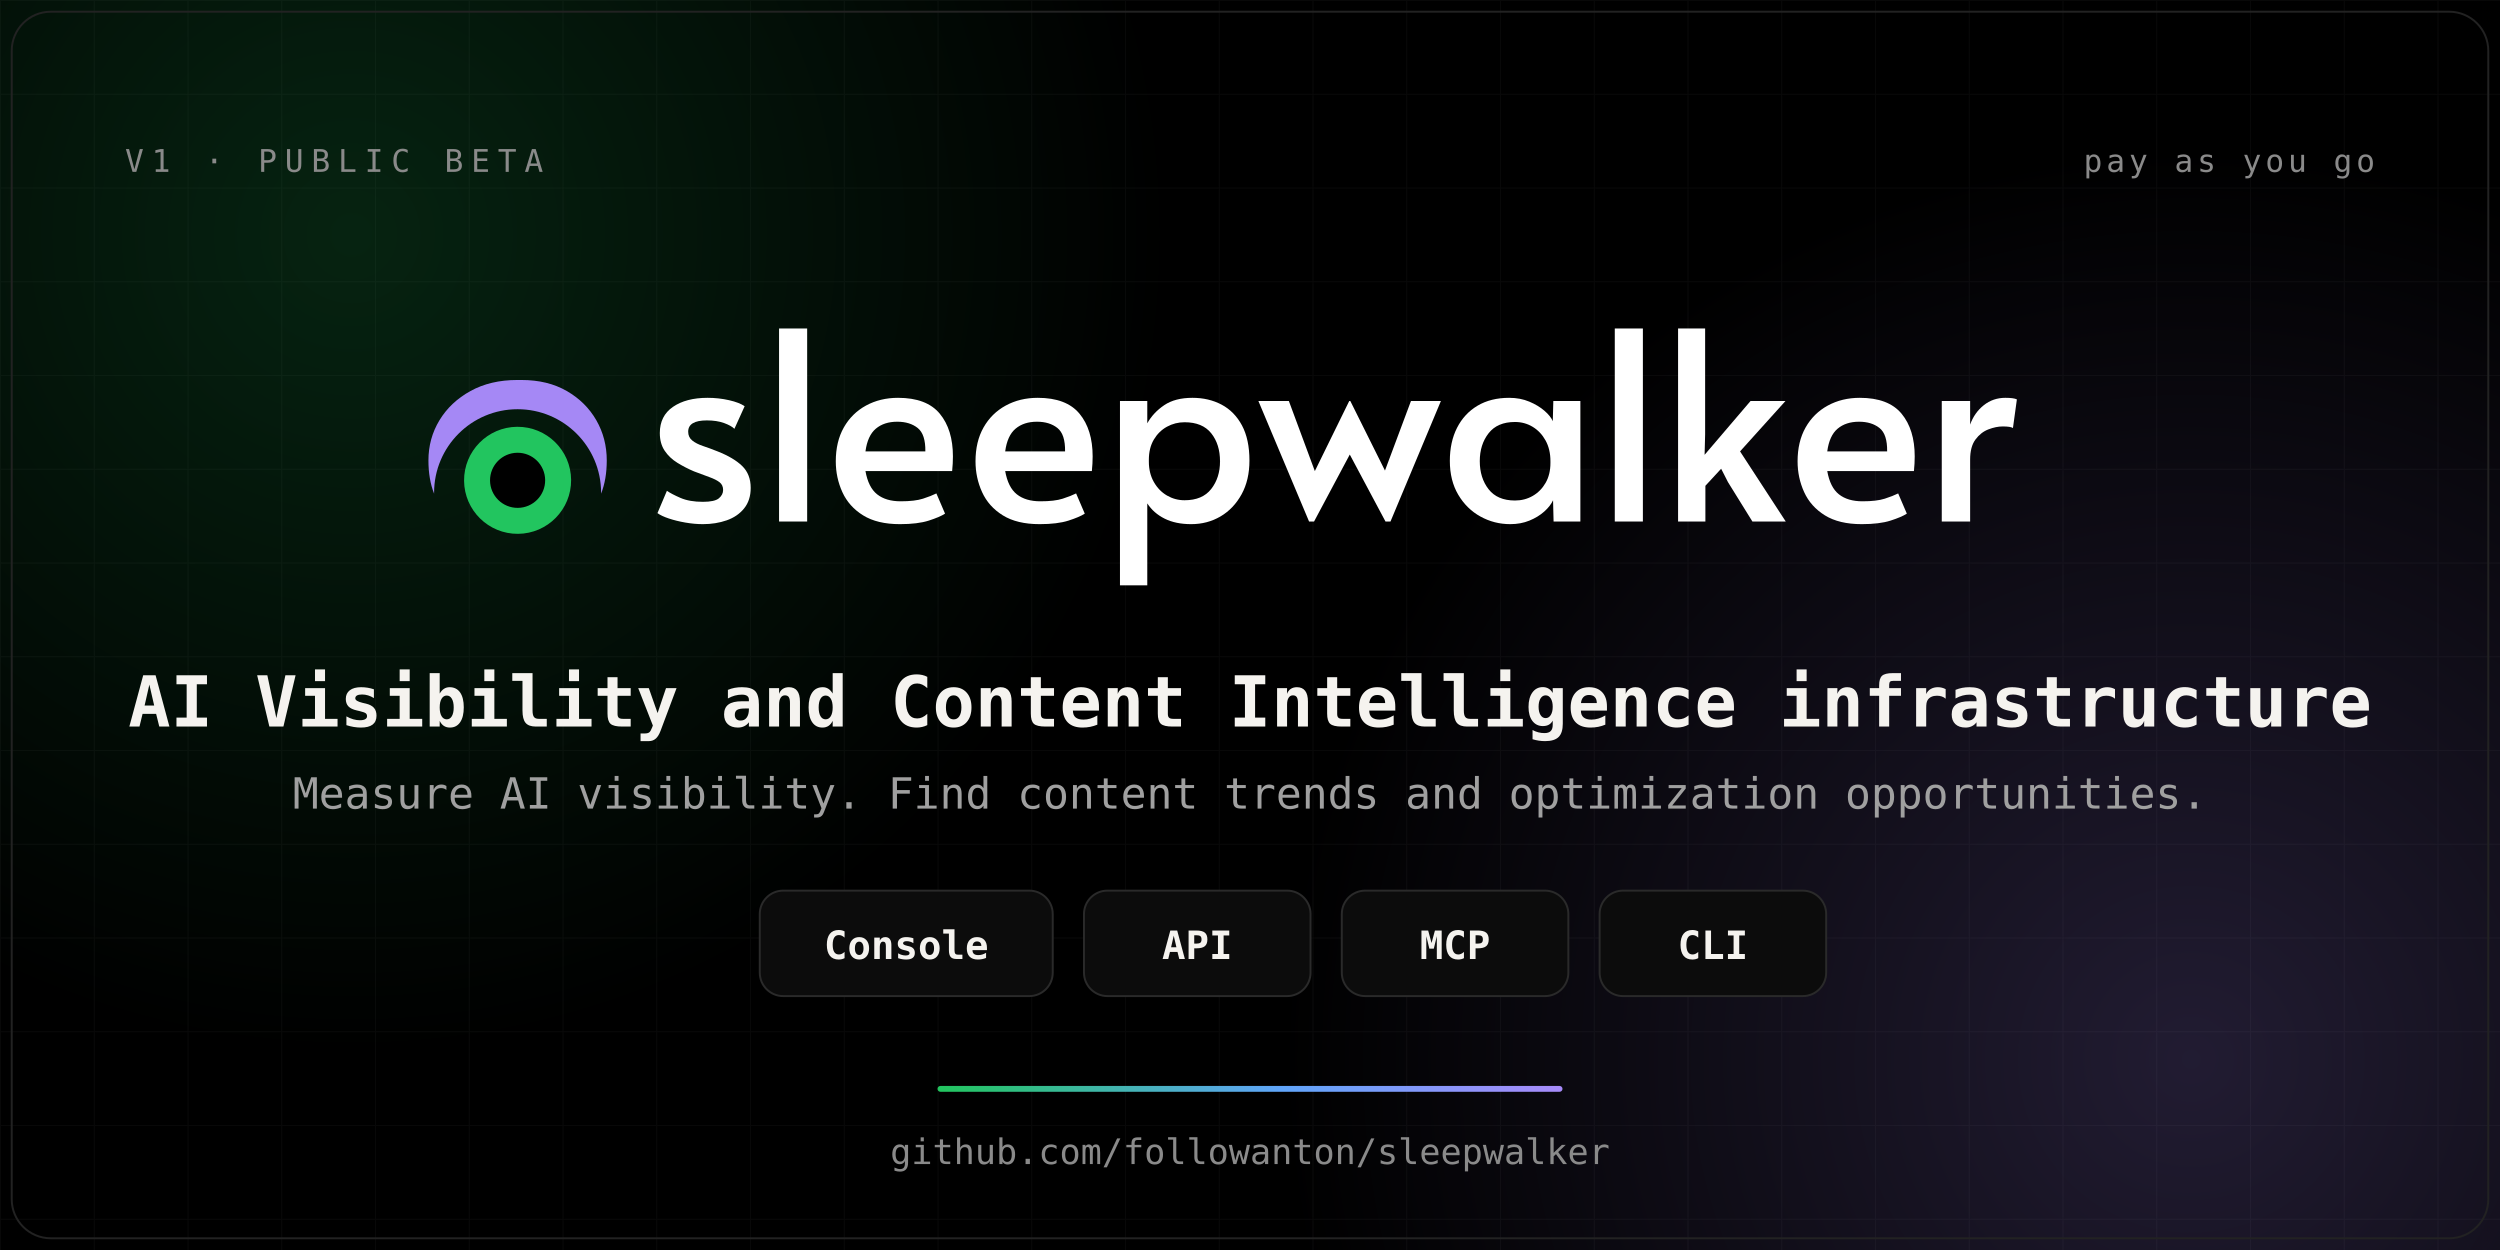
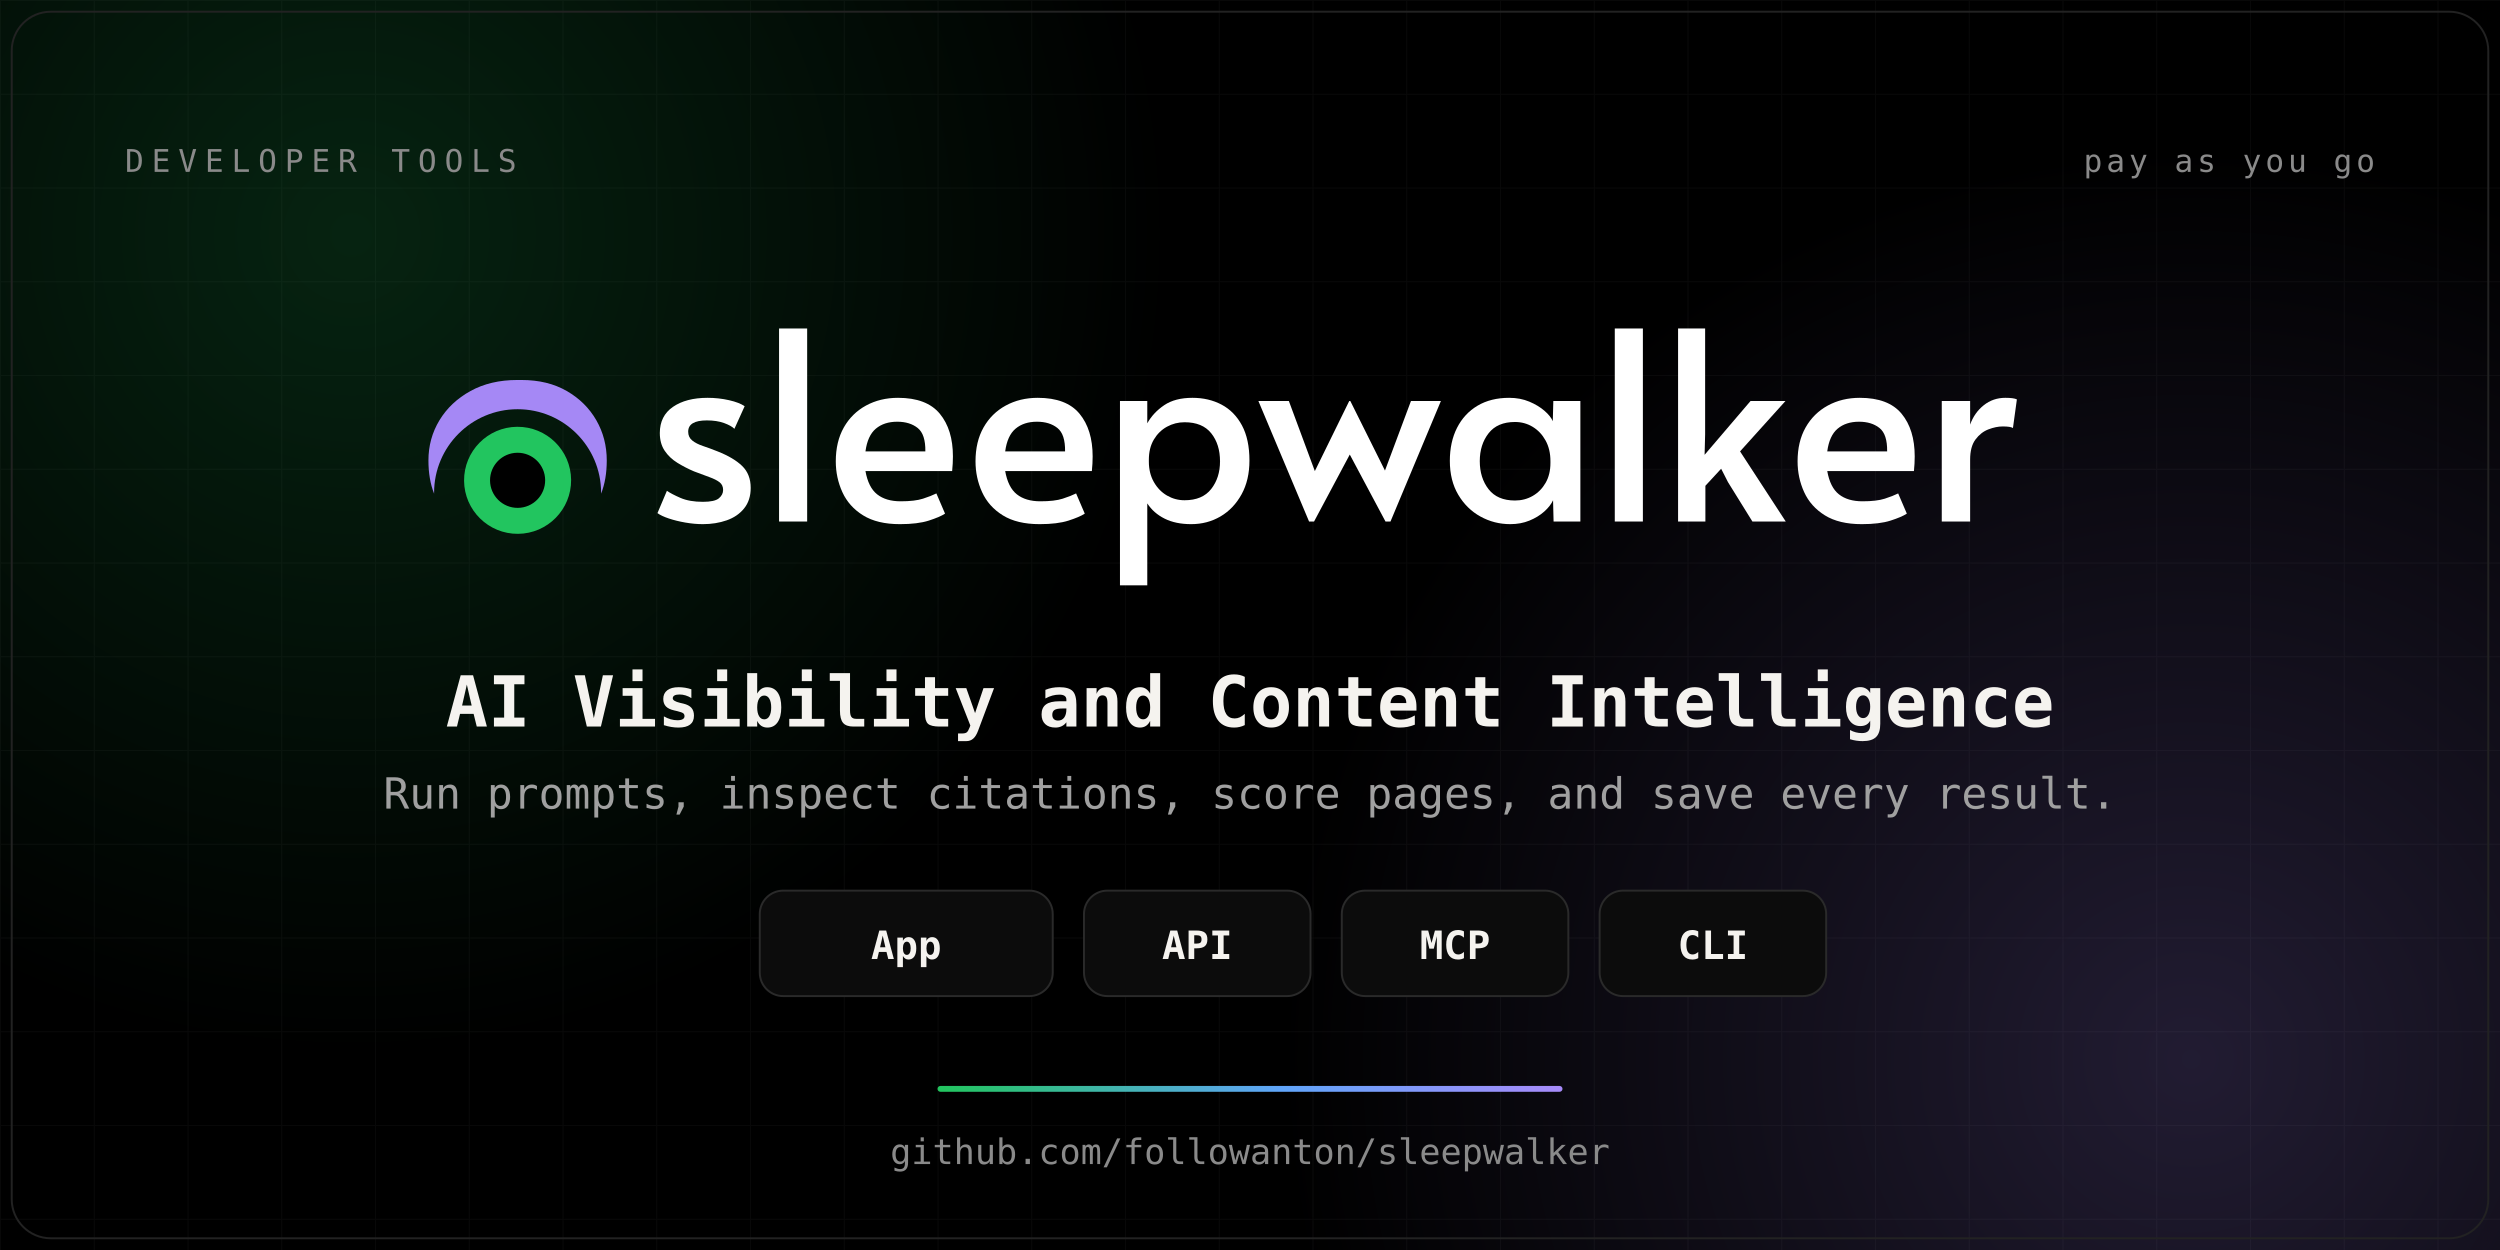
<svg xmlns="http://www.w3.org/2000/svg" viewBox="0 0 1280 640" font-family="ui-monospace, SFMono-Regular, Menlo, Consolas, monospace">
  <defs>
    <linearGradient id="sgp" x1="0" y1="0" x2="1" y2="0">
      <stop offset="0" stop-color="#22c55e" />
      <stop offset="0.55" stop-color="#60a5fa" />
      <stop offset="1" stop-color="#a78bfa" />
    </linearGradient>
    <radialGradient id="sg1" cx="0.5" cy="0.5" r="0.5">
      <stop offset="0" stop-color="#22c55e" stop-opacity="0.18" />
      <stop offset="1" stop-color="#22c55e" stop-opacity="0" />
    </radialGradient>
    <radialGradient id="sg2" cx="0.5" cy="0.5" r="0.5">
      <stop offset="0" stop-color="#a78bfa" stop-opacity="0.2" />
      <stop offset="1" stop-color="#a78bfa" stop-opacity="0" />
    </radialGradient>
    <pattern id="sgrid" width="48" height="48" patternUnits="userSpaceOnUse">
      <path d="M48 0H0V48" fill="none" stroke="#ffffff" stroke-opacity="0.035" stroke-width="1" />
    </pattern>
  </defs>
  <rect width="1280" height="640" fill="#000000" />
  <rect width="1280" height="640" fill="url(#sgrid)" />
  <circle cx="180" cy="120" r="420" fill="url(#sg1)" />
  <circle cx="1120" cy="540" r="460" fill="url(#sg2)" />
  <rect x="6" y="6" width="1268" height="628" rx="20" fill="none" stroke="#222222" />
-   <text x="64" y="88" fill="#8a8a8a" font-size="16" letter-spacing="4">V1 · PUBLIC BETA</text>
+   <text x="64" y="88" fill="#8a8a8a" font-size="16" letter-spacing="4">DEVELOPER TOOLS</text>
  <text x="1216" y="88" text-anchor="end" fill="#8a8a8a" font-size="16" letter-spacing="2">pay as you go</text>
  <g transform="translate(206,168) scale(0.42) translate(0,-843)">
    <path d="M75.253,1029.062c-0.295,-36.01 28.7,-65.485 64.71,-65.78c36.01,-0.295 65.485,28.7 65.78,64.71c0.295,36.01 -28.7,65.485 -64.71,65.78c-36.01,0.295 -65.485,-28.7 -65.78,-64.71Z" style="fill:#22c55f;" />
    <path d="M106.9,1028.802c-0.152,-18.543 14.779,-33.722 33.323,-33.874c18.543,-0.152 33.722,14.779 33.874,33.323c0.152,18.543 -14.779,33.722 -33.323,33.874c-18.543,0.152 -33.722,-14.779 -33.874,-33.323Z" />
    <path d="M38.714,1044.812c-4.609,-11.681 -6.914,-25.158 -6.914,-40.43c0,-17.935 4.484,-34.294 13.451,-49.078c8.967,-14.784 21.57,-26.66 37.808,-35.627c16.238,-8.967 35.263,-13.451 57.076,-13.451l5.09,0c21.328,0 39.747,4.484 55.258,13.451c15.511,8.967 27.508,20.843 35.99,35.627c8.483,14.784 12.724,31.143 12.724,49.078c-0,15.272 -2.305,28.749 -6.914,40.43c0.004,-0.389 0.007,-0.778 0.007,-1.168c0,-56.18 -45.611,-101.791 -101.791,-101.791c-56.18,0 -101.791,45.611 -101.791,101.791c0,0.39 0.002,0.779 0.007,1.168Z" style="fill:#a588f5;" />
    <g>
      <path d="M366.38,1081.964c-6.83,0 -13.927,-0.64 -21.291,-1.921c-7.364,-1.281 -14.088,-2.935 -20.171,-4.963c-6.083,-2.028 -10.726,-4.216 -13.927,-6.564l11.526,-27.215c3.629,2.561 9.125,5.443 16.489,8.645c7.364,3.202 16.489,4.803 27.375,4.803c9.605,0 16.115,-1.441 19.53,-4.322c3.415,-2.882 5.123,-6.243 5.123,-10.085c0,-4.056 -1.441,-7.204 -4.322,-9.445c-2.882,-2.241 -6.99,-4.322 -12.327,-6.243c-5.336,-1.921 -11.633,-4.269 -18.89,-7.044c-7.044,-2.988 -13.767,-6.457 -20.171,-10.406c-6.403,-3.949 -11.58,-8.858 -15.528,-14.728c-3.949,-5.87 -5.923,-13.074 -5.923,-21.612c0,-13.874 5.336,-24.493 16.009,-31.857c10.672,-7.364 24.76,-11.046 42.263,-11.046c8.965,0 17.663,0.961 26.094,2.882c8.431,1.921 14.781,4.376 19.05,7.364l-12.487,27.535c-2.561,-2.561 -6.777,-4.909 -12.647,-7.044c-5.87,-2.134 -12.86,-3.202 -20.971,-3.202c-15.155,0 -22.732,4.589 -22.732,13.767c0,4.482 1.654,8.058 4.963,10.726c3.308,2.668 7.684,4.909 13.127,6.724c5.443,1.814 11.366,4.002 17.77,6.564c13.02,5.123 22.999,11.046 29.936,17.77c6.937,6.724 10.406,15.635 10.406,26.734c0,10.032 -2.668,18.357 -8.004,24.973c-5.336,6.617 -12.433,11.473 -21.291,14.568c-8.858,3.095 -18.517,4.642 -28.976,4.642Z" style="fill:#fff;" />
      <rect x="459.23" y="843.436" width="34.258" height="235.326" style="fill:#fff;" />
      <path d="M606.509,1081.964c-18.357,0 -33.298,-3.575 -44.824,-10.726c-11.526,-7.151 -19.957,-16.596 -25.294,-28.335c-5.336,-11.74 -8.004,-24.226 -8.004,-37.46c0,-16.009 3.255,-29.776 9.765,-41.302c6.51,-11.526 15.528,-20.438 27.055,-26.734c11.526,-6.297 24.547,-9.445 39.061,-9.445c23.266,0 40.235,6.457 50.907,19.37c10.672,12.914 16.009,30.256 16.009,52.028c0,5.763 -0.32,11.74 -0.961,17.93l-105.657,0c2.348,13.234 7.097,22.679 14.248,28.335c7.151,5.656 16.702,8.485 28.655,8.485c11.526,0 20.598,-1.067 27.215,-3.202c6.617,-2.134 12.06,-4.269 16.329,-6.403l10.566,24.653c-4.269,2.775 -10.886,5.603 -19.851,8.485c-8.965,2.882 -20.704,4.322 -35.219,4.322Zm-41.943,-88.688l72.999,0c0.213,-13.874 -2.882,-23.373 -9.285,-28.495c-6.403,-5.123 -14.728,-7.684 -24.973,-7.684c-10.672,0 -19.37,2.828 -26.094,8.485c-6.724,5.656 -10.939,14.888 -12.647,27.695Z" style="fill:#fff;" />
      <path d="M776.84,1081.964c-18.357,0 -33.298,-3.575 -44.824,-10.726c-11.526,-7.151 -19.957,-16.596 -25.294,-28.335c-5.336,-11.74 -8.004,-24.226 -8.004,-37.46c0,-16.009 3.255,-29.776 9.765,-41.302c6.51,-11.526 15.528,-20.438 27.055,-26.734c11.526,-6.297 24.547,-9.445 39.061,-9.445c23.266,0 40.235,6.457 50.907,19.37c10.672,12.914 16.009,30.256 16.009,52.028c0,5.763 -0.32,11.74 -0.961,17.93l-105.657,0c2.348,13.234 7.097,22.679 14.248,28.335c7.151,5.656 16.702,8.485 28.655,8.485c11.526,0 20.598,-1.067 27.215,-3.202c6.617,-2.134 12.06,-4.269 16.329,-6.403l10.566,24.653c-4.269,2.775 -10.886,5.603 -19.851,8.485c-8.965,2.882 -20.704,4.322 -35.219,4.322Zm-41.943,-88.688l72.999,0c0.213,-13.874 -2.882,-23.373 -9.285,-28.495c-6.403,-5.123 -14.728,-7.684 -24.973,-7.684c-10.672,0 -19.37,2.828 -26.094,8.485c-6.724,5.656 -10.939,14.888 -12.647,27.695Z" style="fill:#fff;" />
      <path d="M874.813,1156.564l0,-224.761l33.298,0l0,27.215c4.909,-8.751 11.793,-16.115 20.651,-22.092c8.858,-5.977 20.331,-8.965 34.418,-8.965c13.234,0 25.08,2.775 35.539,8.324c10.459,5.55 18.73,13.981 24.813,25.294c6.083,11.313 9.125,25.614 9.125,42.903c0,15.795 -3.202,29.509 -9.605,41.142c-6.403,11.633 -14.941,20.598 -25.614,26.894c-10.672,6.297 -22.625,9.445 -35.859,9.445c-12.593,0 -23.373,-2.241 -32.337,-6.724c-8.965,-4.482 -16.009,-10.672 -21.131,-18.57l0,99.894l-33.298,0Zm78.762,-103.736c14.514,0 25.347,-4.589 32.497,-13.767c7.151,-9.178 10.726,-20.384 10.726,-33.618c0,-13.874 -3.575,-25.294 -10.726,-34.258c-7.151,-8.965 -17.983,-13.447 -32.497,-13.447c-7.684,0 -14.835,1.814 -21.452,5.443c-6.617,3.629 -11.953,8.858 -16.009,15.688c-4.056,6.83 -6.083,15.048 -6.083,24.653l0,2.241c0,9.392 2.028,17.663 6.083,24.813c4.056,7.151 9.392,12.647 16.009,16.489c6.617,3.842 13.767,5.763 21.452,5.763Z" style="fill:#fff;" />
      <path d="M1198.507,1078.762l-43.543,-81.644l-43.543,81.644l-6.083,0l-61.793,-146.959l37.14,0l31.697,85.486l41.943,-85.486l1.281,0l42.263,84.846l31.697,-84.846l36.5,0l-61.473,146.959l-6.083,0Z" style="fill:#fff;" />
      <path d="M1350.588,1081.964c-13.02,0 -25.133,-3.095 -36.34,-9.285c-11.206,-6.19 -20.224,-15.048 -27.055,-26.574c-6.83,-11.526 -10.246,-25.294 -10.246,-41.302c0,-15.368 2.935,-28.815 8.805,-40.342c5.87,-11.526 14.194,-20.491 24.973,-26.894c10.779,-6.403 23.639,-9.605 38.581,-9.605c8.965,0 17.129,1.547 24.493,4.642c7.364,3.095 13.554,6.83 18.57,11.206c5.016,4.376 8.378,8.591 10.085,12.647l0.64,-24.653l32.978,0l0,146.959l-32.658,0l-0.64,-25.934c-2.134,4.696 -5.71,9.285 -10.726,13.767c-5.016,4.482 -11.046,8.164 -18.09,11.046c-7.044,2.882 -14.835,4.322 -23.373,4.322Zm5.763,-28.815c7.898,0 15.101,-1.868 21.612,-5.603c6.51,-3.735 11.74,-9.018 15.688,-15.849c3.949,-6.83 5.923,-14.941 5.923,-24.333l0,-2.241c0,-9.605 -1.974,-17.983 -5.923,-25.133c-3.949,-7.151 -9.178,-12.7 -15.688,-16.649c-6.51,-3.949 -13.714,-5.923 -21.612,-5.923c-14.301,0 -25.027,4.589 -32.177,13.767c-7.151,9.178 -10.726,20.491 -10.726,33.938c0,13.661 3.575,25.08 10.726,34.258c7.151,9.178 17.876,13.767 32.177,13.767Z" style="fill:#fff;" />
      <rect x="1478.017" y="843.436" width="34.258" height="235.326" style="fill:#fff;" />
      <path d="M1555.178,1078.762l0,-235.326l32.978,0l0,129.029l-0.64,24.973l56.03,-65.635l42.583,0l-55.39,61.473l55.71,85.486l-40.662,0l-29.776,-48.026l-8.324,-16.329l-19.21,20.811l0,43.543l-33.298,0Z" style="fill:#fff;" />
      <path d="M1778.978,1081.964c-18.357,0 -33.298,-3.575 -44.824,-10.726c-11.526,-7.151 -19.957,-16.596 -25.294,-28.335c-5.336,-11.74 -8.004,-24.226 -8.004,-37.46c0,-16.009 3.255,-29.776 9.765,-41.302c6.51,-11.526 15.528,-20.438 27.055,-26.734c11.526,-6.297 24.547,-9.445 39.061,-9.445c23.266,0 40.235,6.457 50.907,19.37c10.672,12.914 16.009,30.256 16.009,52.028c0,5.763 -0.32,11.74 -0.961,17.93l-105.657,0c2.348,13.234 7.097,22.679 14.248,28.335c7.151,5.656 16.702,8.485 28.655,8.485c11.526,0 20.598,-1.067 27.215,-3.202c6.617,-2.134 12.06,-4.269 16.329,-6.403l10.566,24.653c-4.269,2.775 -10.886,5.603 -19.851,8.485c-8.965,2.882 -20.704,4.322 -35.219,4.322Zm-41.943,-88.688l72.999,0c0.213,-13.874 -2.882,-23.373 -9.285,-28.495c-6.403,-5.123 -14.728,-7.684 -24.973,-7.684c-10.672,0 -19.37,2.828 -26.094,8.485c-6.724,5.656 -10.939,14.888 -12.647,27.695Z" style="fill:#fff;" />
      <path d="M1876.631,1078.762l0,-146.959l34.579,0l0,28.815c3.415,-9.605 8.911,-17.449 16.489,-23.533c7.577,-6.083 16.382,-9.125 26.414,-9.125c6.83,0 11.526,0.64 14.088,1.921l-4.803,34.899c-1.921,-1.281 -6.083,-1.921 -12.487,-1.921c-5.336,0 -11.099,1.174 -17.289,3.522c-6.19,2.348 -11.473,6.457 -15.849,12.327c-4.376,5.87 -6.564,14.034 -6.564,24.493l0,75.561l-34.579,0Z" style="fill:#fff;" />
    </g>
  </g>
-   <text x="640" y="372" text-anchor="middle" fill="#f5f3ef" font-size="36" font-weight="700">AI Visibility and Content Intelligence infrastructure</text>
-   <text x="640" y="414" text-anchor="middle" fill="#a0a0a0" font-size="22">Measure AI visibility. Find content trends and optimization opportunities.</text>
+   <text x="640" y="372" text-anchor="middle" fill="#f5f3ef" font-size="36" font-weight="700">AI Visibility and Content Intelligence</text>
+   <text x="640" y="414" text-anchor="middle" fill="#a0a0a0" font-size="22">Run prompts, inspect citations, score pages, and save every result.</text>
  <g font-size="20" font-weight="600" text-anchor="middle">
    <g>
      <rect x="389" y="456" width="150" height="54" rx="12" fill="#0c0c0c" stroke="#2a2a2a" />
-       <text x="464" y="491" fill="#f5f3ef">Console</text>
+       <text x="464" y="491" fill="#f5f3ef">App</text>
    </g>
    <g>
      <rect x="555" y="456" width="116" height="54" rx="12" fill="#0c0c0c" stroke="#2a2a2a" />
      <text x="613" y="491" fill="#f5f3ef">API</text>
    </g>
    <g>
      <rect x="687" y="456" width="116" height="54" rx="12" fill="#0c0c0c" stroke="#2a2a2a" />
      <text x="745" y="491" fill="#f5f3ef">MCP</text>
    </g>
    <g>
      <rect x="819" y="456" width="116" height="54" rx="12" fill="#0c0c0c" stroke="#2a2a2a" />
      <text x="877" y="491" fill="#f5f3ef">CLI</text>
    </g>
  </g>
  <rect x="480" y="556" width="320" height="3" rx="1.5" fill="url(#sgp)" />
  <text x="640" y="596" text-anchor="middle" fill="#8a8a8a" font-size="18">github.com/followanton/sleepwalker</text>
</svg>
